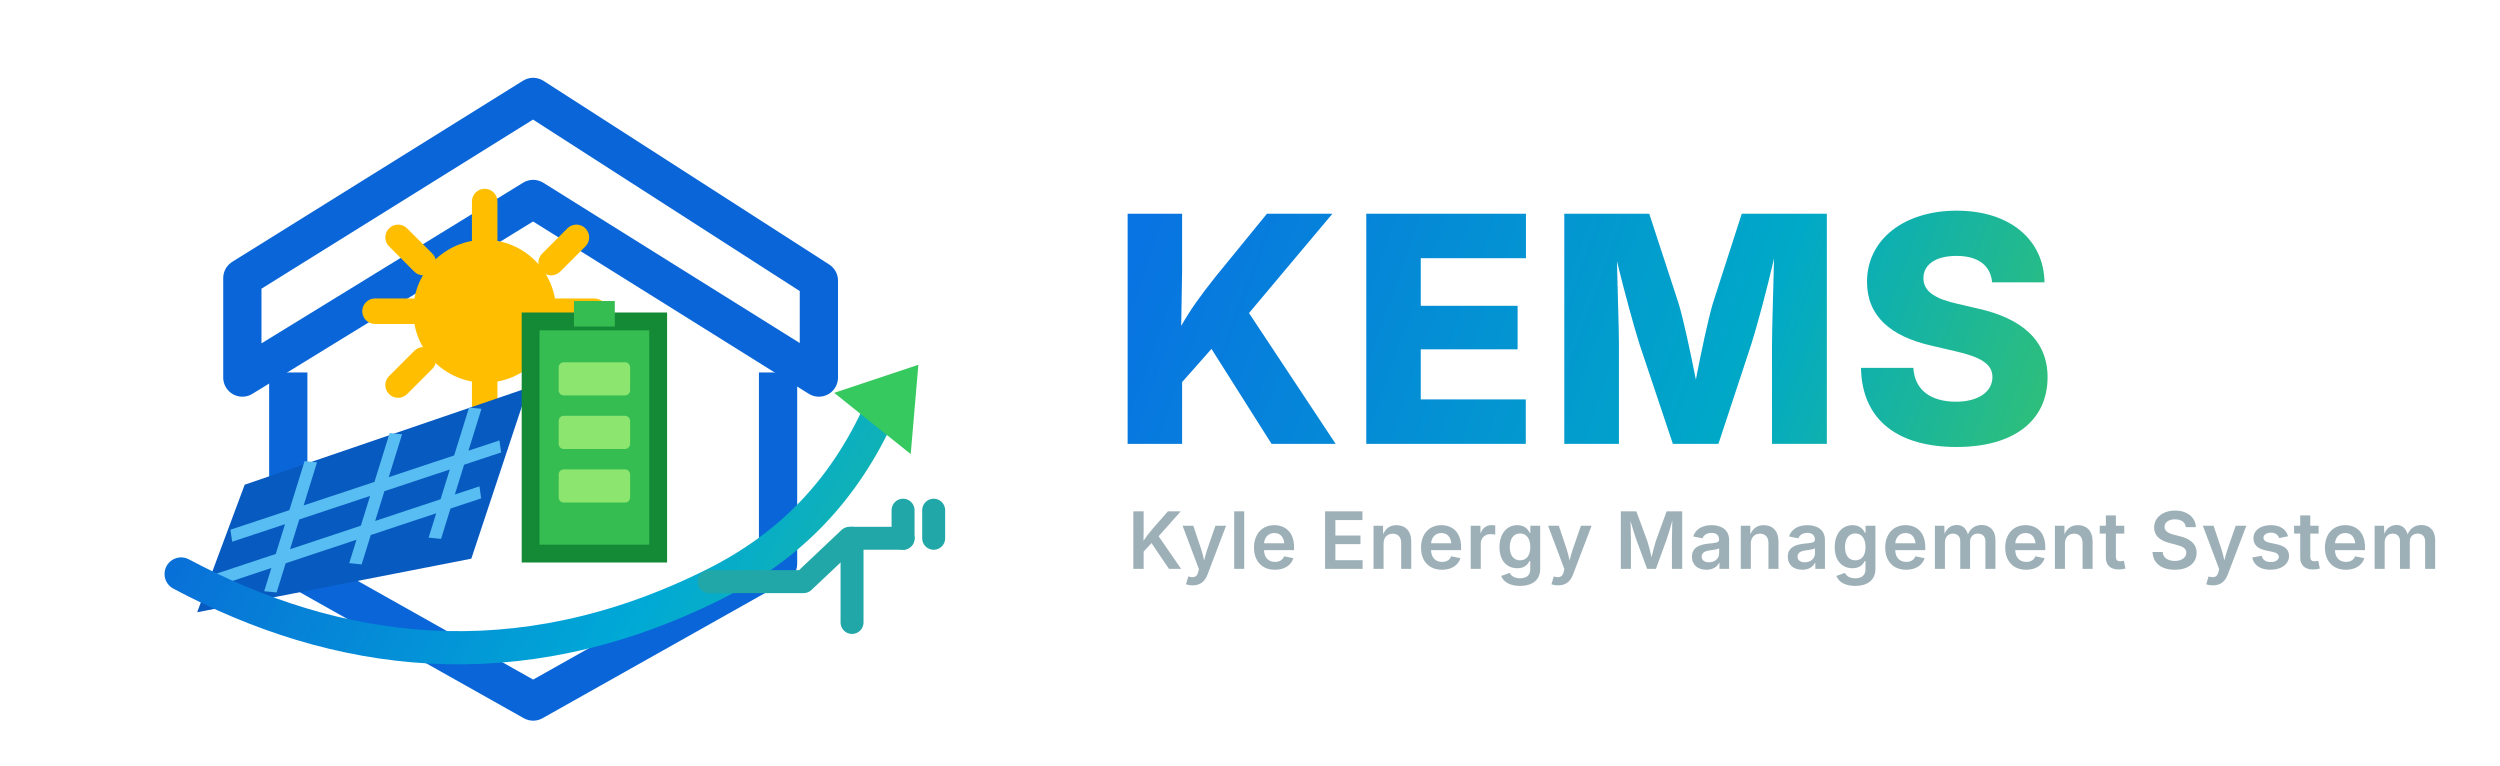
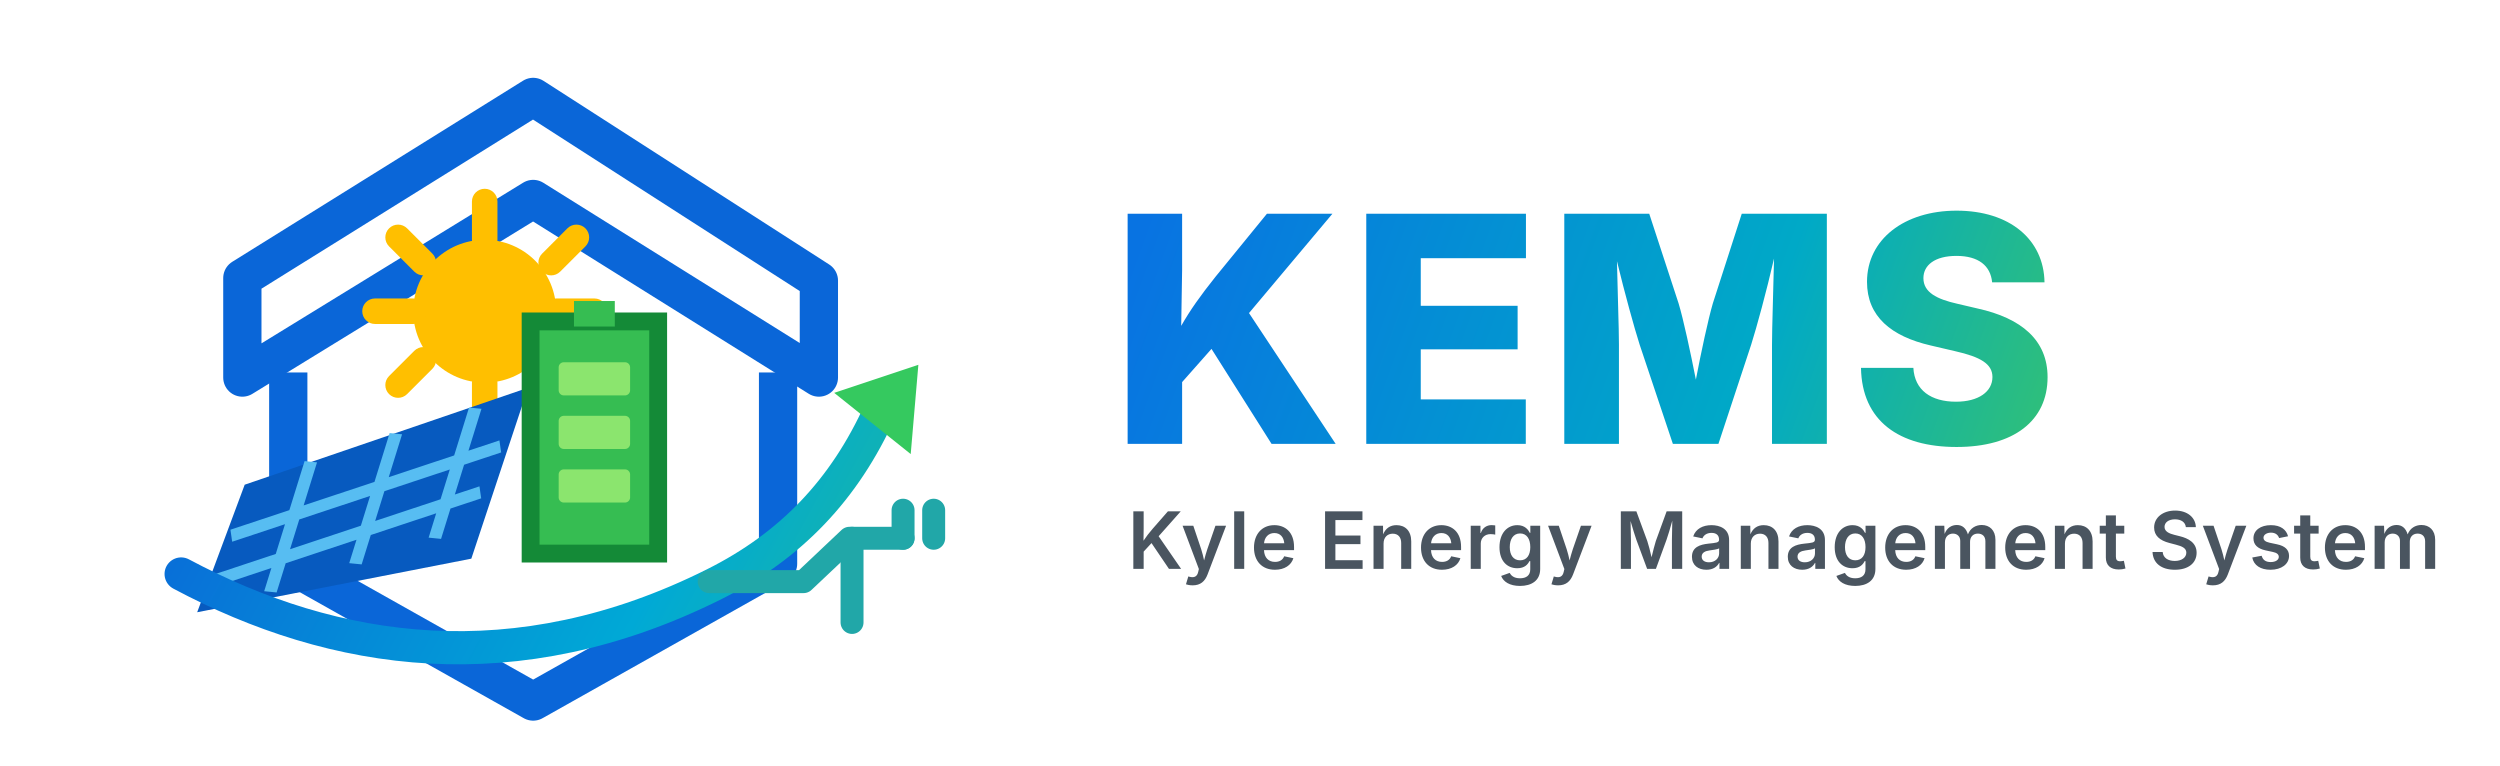
<svg xmlns="http://www.w3.org/2000/svg" viewBox="0 0 980 300" role="img" aria-labelledby="title desc">
  <defs>
    <linearGradient id="energy" x1="70" y1="55" x2="420" y2="245" gradientUnits="userSpaceOnUse">
      <stop stop-color="#0a66d8" />
      <stop offset=".5" stop-color="#00a9d6" />
      <stop offset="1" stop-color="#39c95f" />
    </linearGradient>
    <linearGradient id="word" x1="455" y1="70" x2="870" y2="220" gradientUnits="userSpaceOnUse">
      <stop stop-color="#0873e2" />
      <stop offset=".55" stop-color="#00a9c7" />
      <stop offset="1" stop-color="#50cf43" />
    </linearGradient>
  </defs>
  <g transform="translate(40 26)">
    <path d="M55 122V83L169 12l112 72v38l-112-70z" fill="none" stroke="#0a66d8" stroke-width="15" stroke-linejoin="round" />
    <path d="M73 120v75l96 54 96-54v-75" fill="none" stroke="#0a66d8" stroke-width="15" stroke-linejoin="round" />
    <g fill="#ffbf00">
      <circle cx="150" cy="96" r="28" />
      <rect x="145" y="48" width="10" height="25" rx="5" />
      <rect x="145" y="119" width="10" height="25" rx="5" />
      <rect x="102" y="91" width="25" height="10" rx="5" />
      <rect x="173" y="91" width="25" height="10" rx="5" />
      <rect x="116" y="60" width="10" height="24" rx="5" transform="rotate(-45 121 72)" />
      <rect x="176" y="108" width="10" height="24" rx="5" transform="rotate(-45 181 120)" />
      <rect x="176" y="60" width="10" height="24" rx="5" transform="rotate(45 181 72)" />
      <rect x="116" y="108" width="10" height="24" rx="5" transform="rotate(45 121 120)" />
    </g>
    <g transform="translate(64 126) skewX(-12)">
      <path d="M0 38L103 0l-8 67L-8 88z" fill="#075abf" />
      <path d="M24 29l-5 51M55 18l-5 51M84 8l-5 51M-1 58l98-35M-5 76l98-35" stroke="#57bdf2" stroke-width="5" />
    </g>
    <g transform="translate(168 92)">
      <path d="M0 8h50v91H0z" fill="#36bd52" stroke="#148a37" stroke-width="7" />
      <path d="M17 0h16v10H17z" fill="#36bd52" />
      <rect x="11" y="24" width="28" height="13" rx="2" fill="#8be56e" />
      <rect x="11" y="45" width="28" height="13" rx="2" fill="#8be56e" />
      <rect x="11" y="66" width="28" height="13" rx="2" fill="#8be56e" />
    </g>
    <path d="M31 199c60 32 131 43 209 4 30-15 51-37 65-68" fill="none" stroke="url(#energy)" stroke-width="13" stroke-linecap="round" />
    <path d="M287 128l33-11-3 35z" fill="#35c95f" />
    <g transform="translate(238 168)" fill="none" stroke="#21a7a8" stroke-width="9" stroke-linecap="round" stroke-linejoin="round">
      <path d="M0 34h37l18-17h21" />
      <path d="M76 17v-11M88 17v-11" />
      <path d="M56 17v33" />
    </g>
  </g>
  <text x="435" y="174" font-family="Inter,Segoe UI,Arial,sans-serif" font-size="124" font-weight="800" letter-spacing="2" fill="url(#word)">KEMS</text>
-   <text x="442" y="223" font-family="Inter,Segoe UI,Arial,sans-serif" font-size="31" font-weight="600" letter-spacing=".4" fill="#9db0b8">Kyle Energy Management System</text>
+   <text x="442" y="223" font-family="Inter,Segoe UI,Arial,sans-serif" font-size="31" font-weight="600" letter-spacing=".4" fill="#4a5560">Kyle Energy Management System</text>
</svg>
